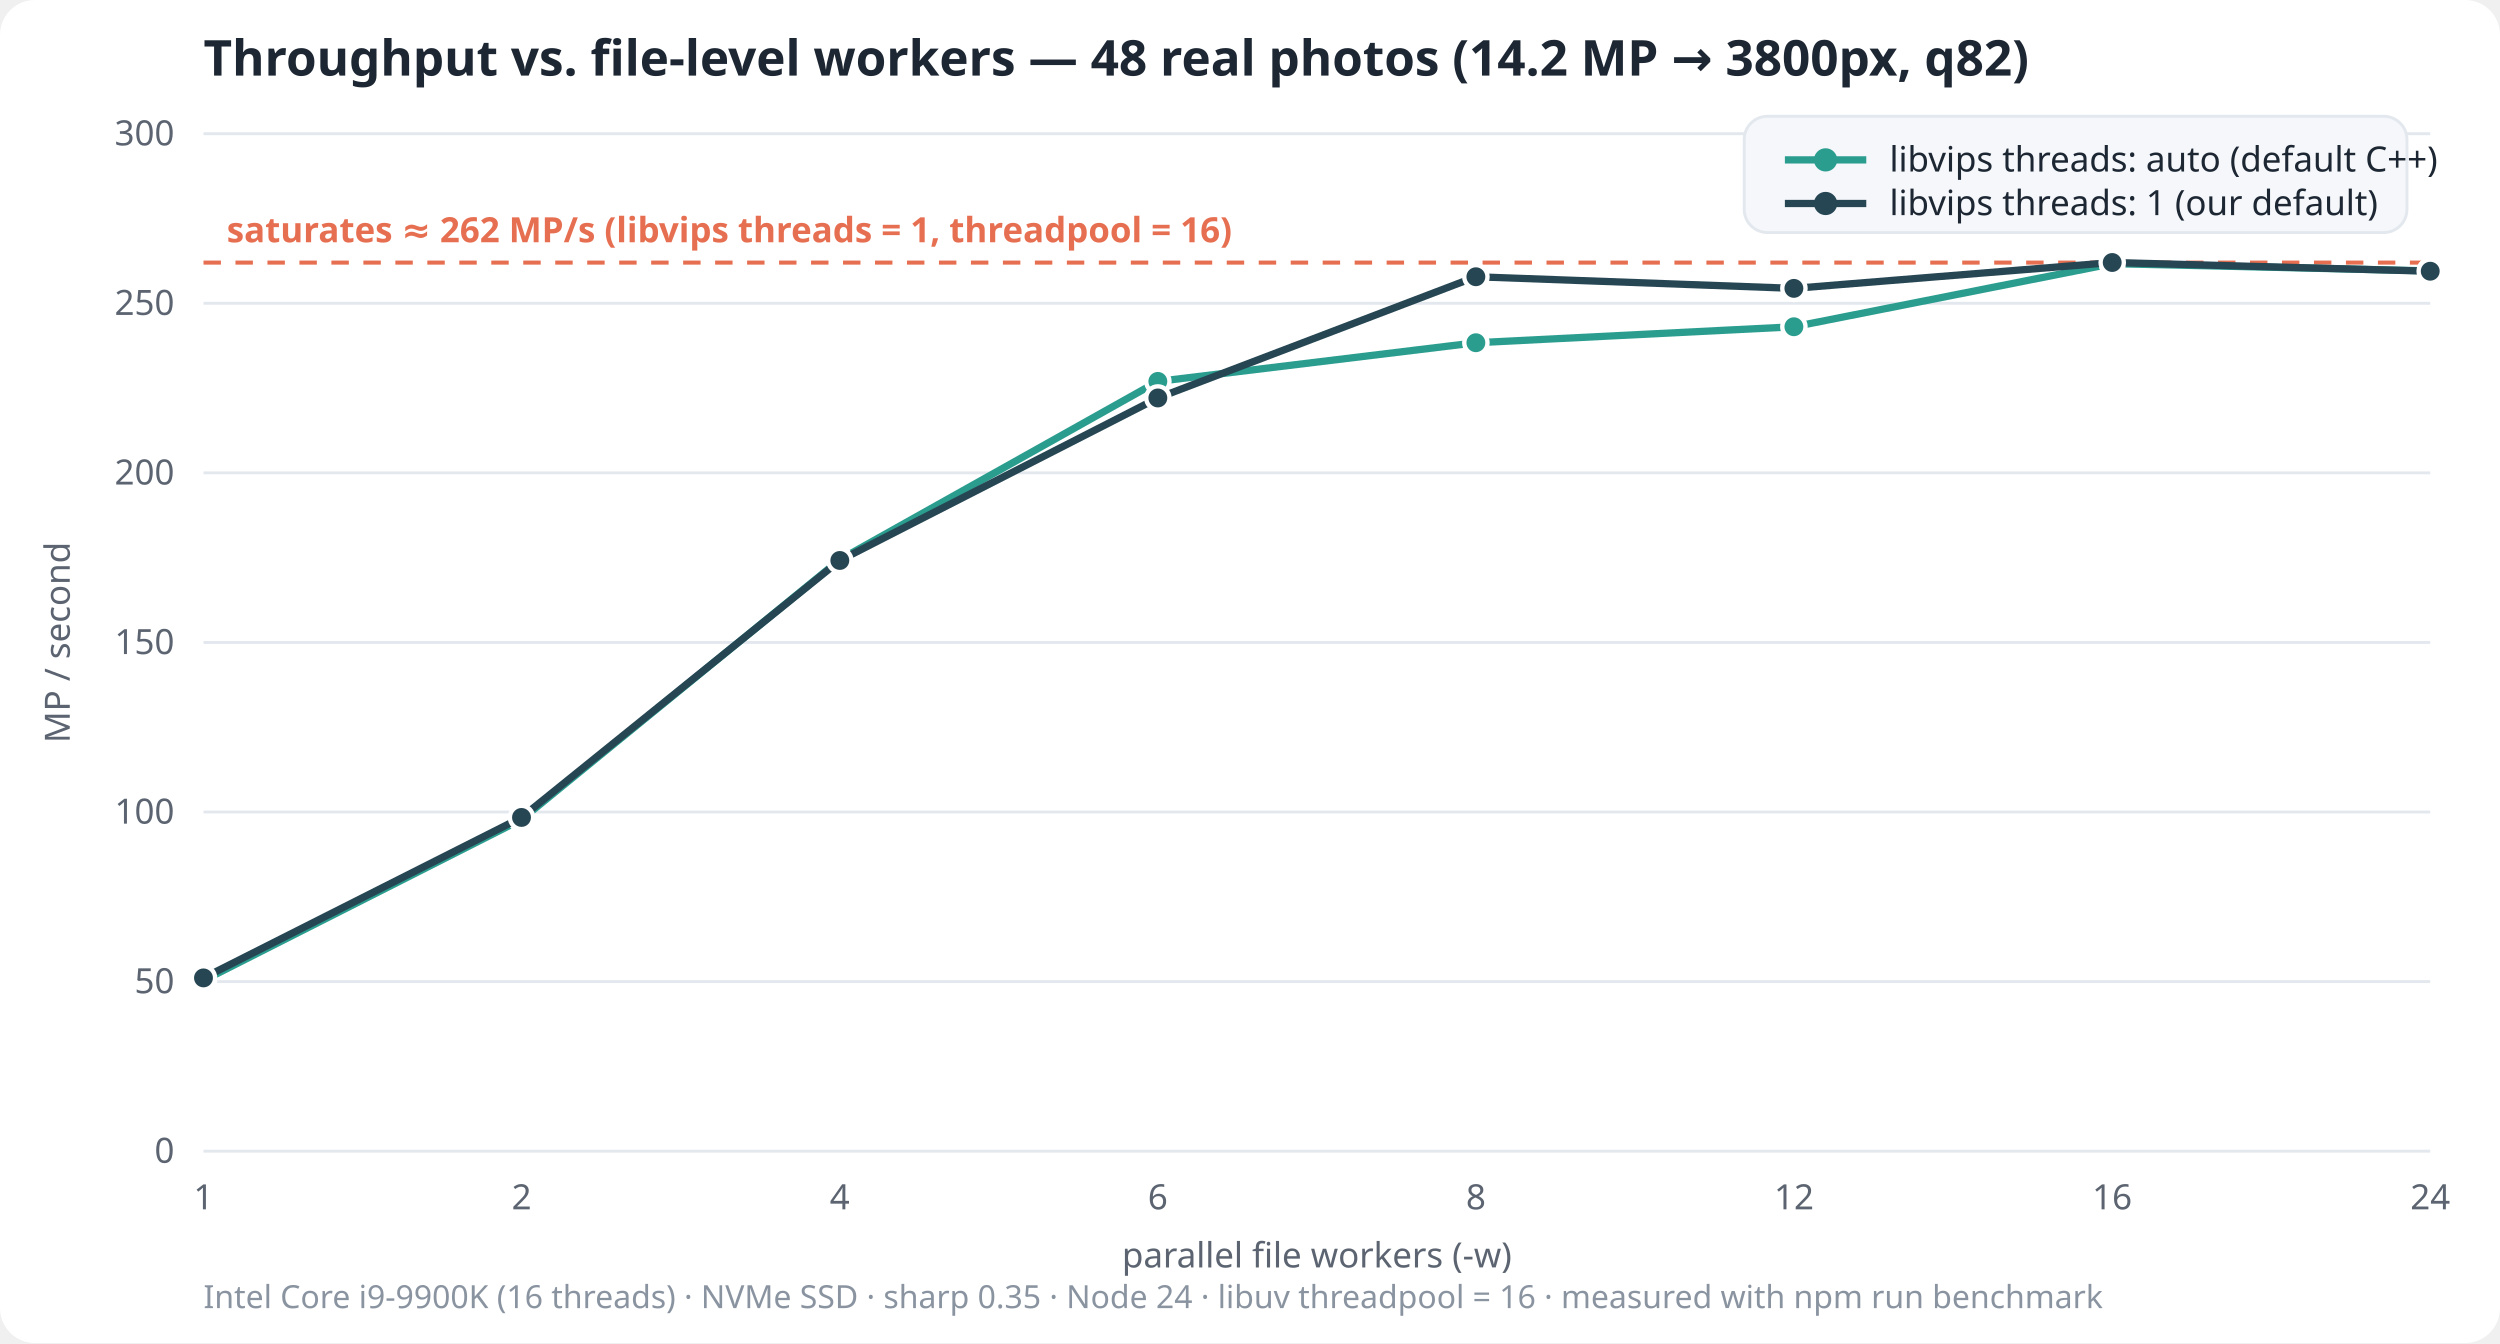
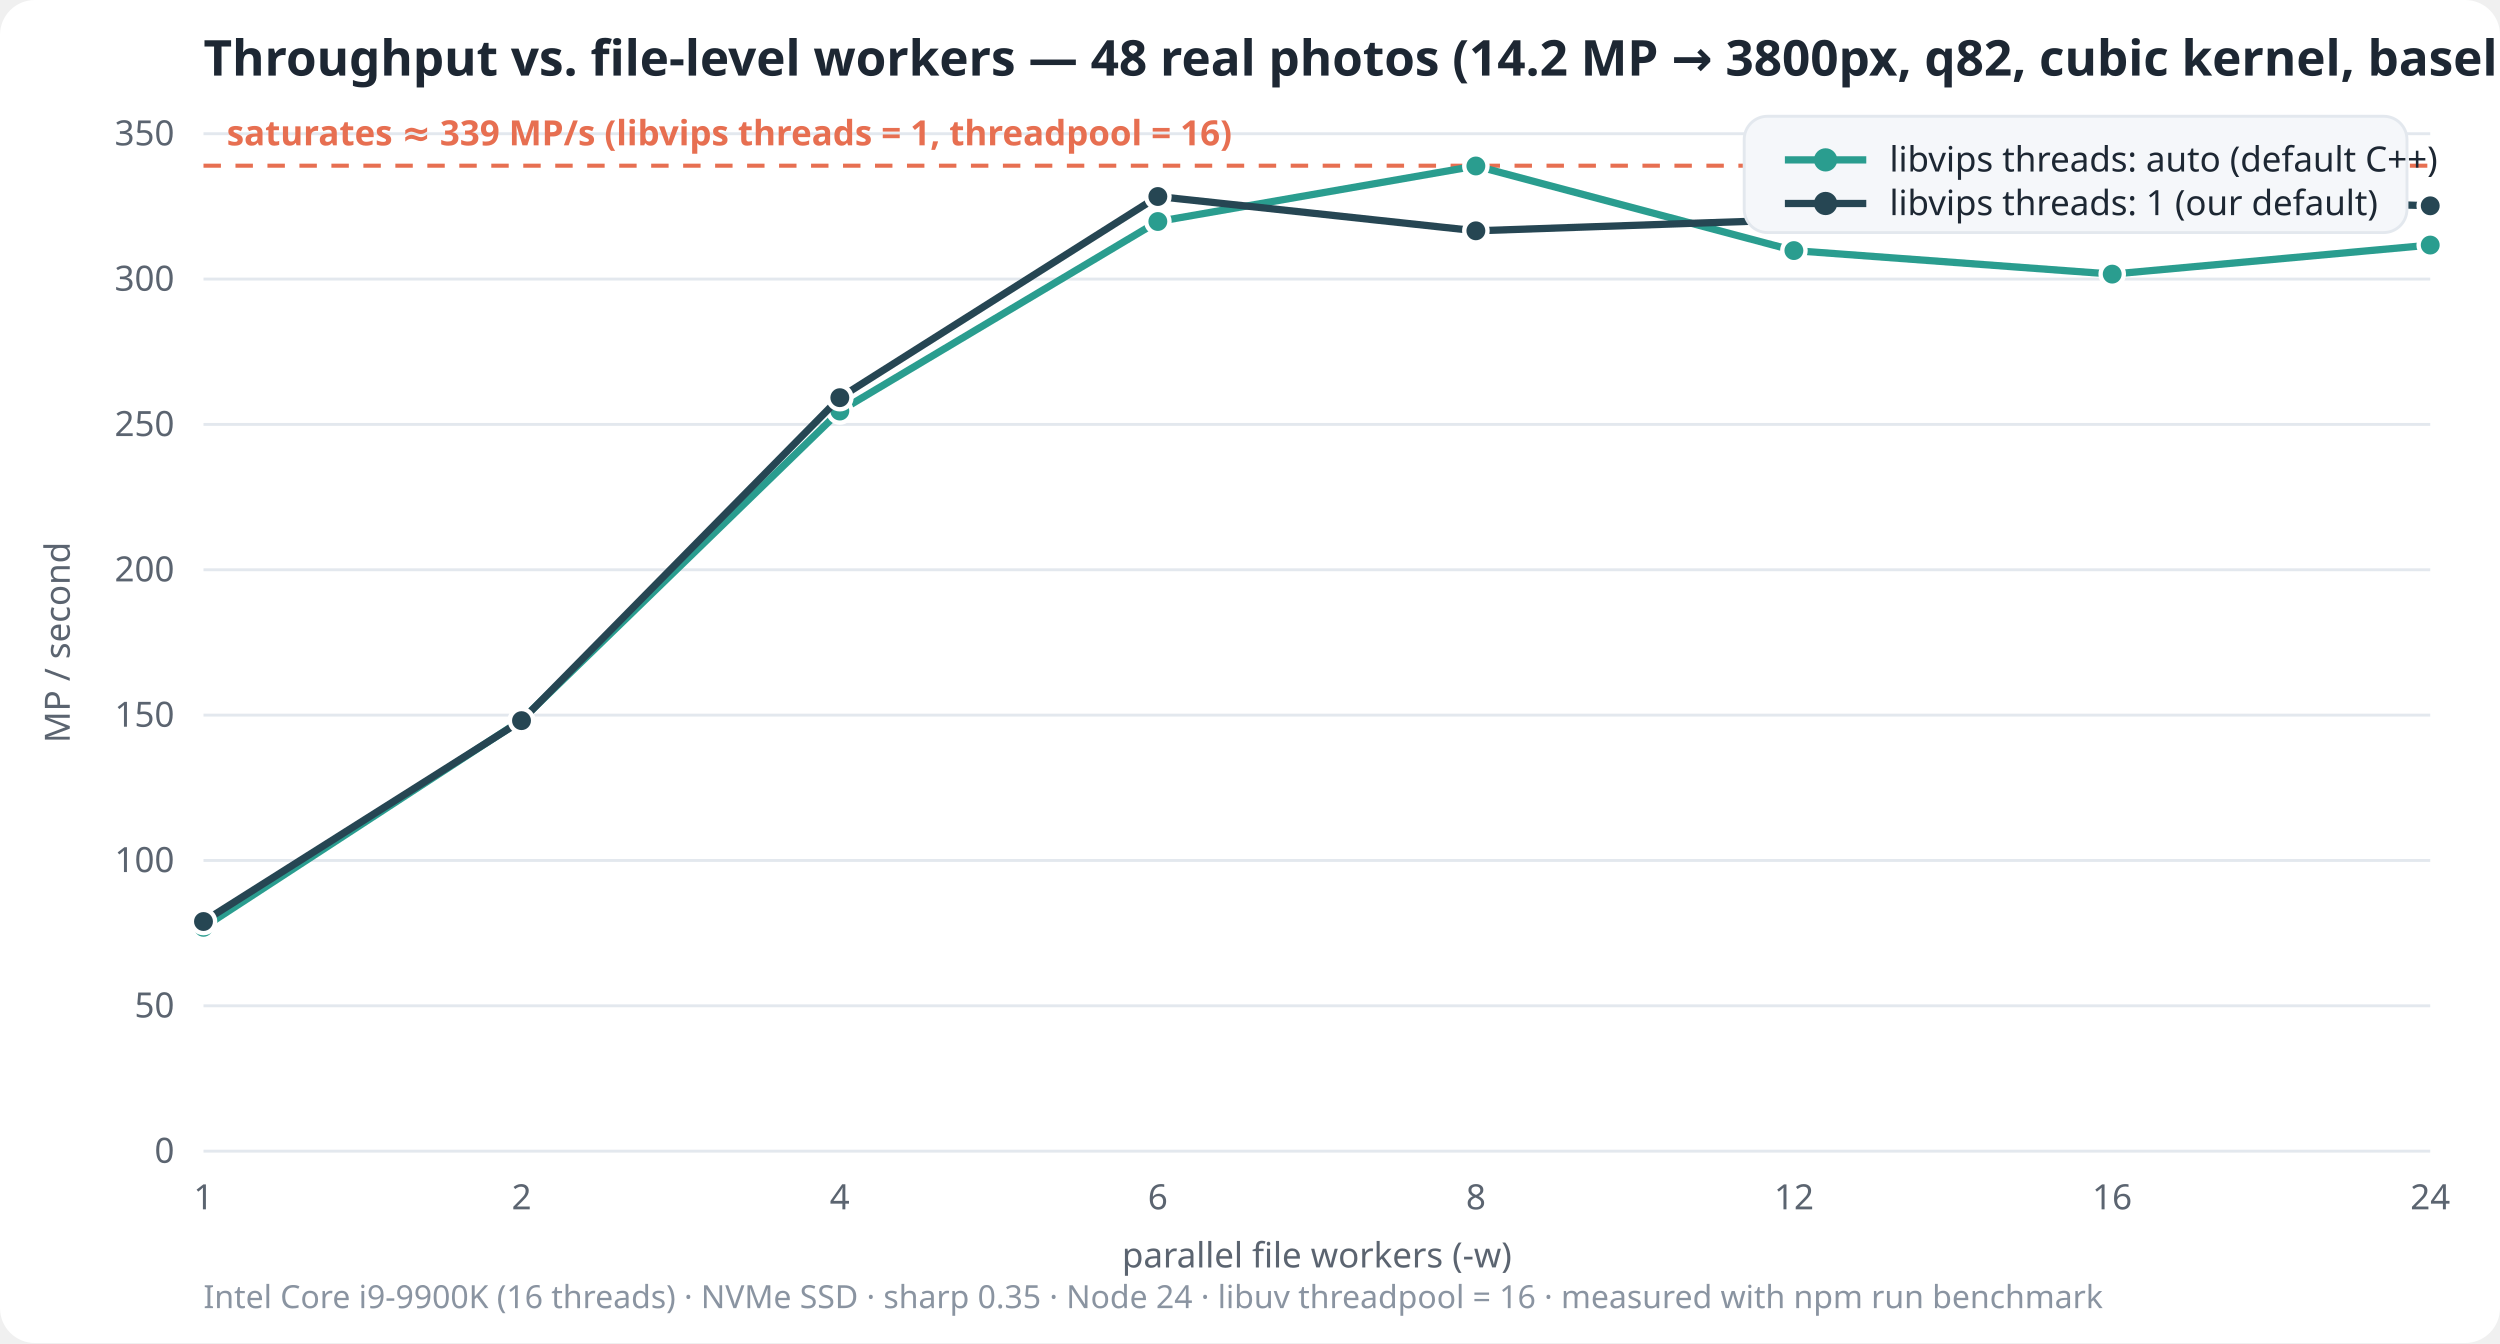
<svg xmlns="http://www.w3.org/2000/svg" width="860" height="462" viewBox="0 0 860 462" font-family="Segoe UI, system-ui, sans-serif">
  <rect width="860" height="462" rx="12" fill="#ffffff" />
-   <text x="70" y="26" font-size="17" font-weight="600" fill="#1d2733">Throughput vs. file-level workers — 48 real photos (14.2 MP → 3800px, q82)</text>
+   <text x="70" y="26" font-size="17" font-weight="600" fill="#1d2733">Throughput vs. file-level workers — 48 real photos (14.2 MP → 3800px, q82, cubic kernel, baseline JPEG)</text>
  <text x="70" y="450" font-size="11" fill="#8a94a1">Intel Core i9-9900K (16 threads) · NVMe SSD · sharp 0.35 · Node 24 · libuv threadpool = 16 · measured with npm run benchmark</text>
  <line x1="70" y1="396" x2="836" y2="396" stroke="#e3e8ee" stroke-width="1" />
  <text x="60" y="400" text-anchor="end" font-size="12" fill="#5b6470">0</text>
-   <line x1="70" y1="337.667" x2="836" y2="337.667" stroke="#e3e8ee" stroke-width="1" />
-   <text x="60" y="341.667" text-anchor="end" font-size="12" fill="#5b6470">50</text>
-   <line x1="70" y1="279.333" x2="836" y2="279.333" stroke="#e3e8ee" stroke-width="1" />
-   <text x="60" y="283.333" text-anchor="end" font-size="12" fill="#5b6470">100</text>
-   <line x1="70" y1="221" x2="836" y2="221" stroke="#e3e8ee" stroke-width="1" />
-   <text x="60" y="225" text-anchor="end" font-size="12" fill="#5b6470">150</text>
-   <line x1="70" y1="162.667" x2="836" y2="162.667" stroke="#e3e8ee" stroke-width="1" />
-   <text x="60" y="166.667" text-anchor="end" font-size="12" fill="#5b6470">200</text>
-   <line x1="70" y1="104.333" x2="836" y2="104.333" stroke="#e3e8ee" stroke-width="1" />
-   <text x="60" y="108.333" text-anchor="end" font-size="12" fill="#5b6470">250</text>
+   <line x1="70" y1="346" x2="836" y2="346" stroke="#e3e8ee" stroke-width="1" />
+   <text x="60" y="350" text-anchor="end" font-size="12" fill="#5b6470">50</text>
+   <line x1="70" y1="296" x2="836" y2="296" stroke="#e3e8ee" stroke-width="1" />
+   <text x="60" y="300" text-anchor="end" font-size="12" fill="#5b6470">100</text>
+   <line x1="70" y1="246" x2="836" y2="246" stroke="#e3e8ee" stroke-width="1" />
+   <text x="60" y="250" text-anchor="end" font-size="12" fill="#5b6470">150</text>
+   <line x1="70" y1="196" x2="836" y2="196" stroke="#e3e8ee" stroke-width="1" />
+   <text x="60" y="200" text-anchor="end" font-size="12" fill="#5b6470">200</text>
+   <line x1="70" y1="146" x2="836" y2="146" stroke="#e3e8ee" stroke-width="1" />
+   <text x="60" y="150" text-anchor="end" font-size="12" fill="#5b6470">250</text>
+   <line x1="70" y1="96" x2="836" y2="96" stroke="#e3e8ee" stroke-width="1" />
+   <text x="60" y="100" text-anchor="end" font-size="12" fill="#5b6470">300</text>
  <line x1="70" y1="46" x2="836" y2="46" stroke="#e3e8ee" stroke-width="1" />
-   <text x="60" y="50" text-anchor="end" font-size="12" fill="#5b6470">300</text>
+   <text x="60" y="50" text-anchor="end" font-size="12" fill="#5b6470">350</text>
  <text x="24" y="221" font-size="12" fill="#5b6470" transform="rotate(-90 24 221)" text-anchor="middle">MP / second</text>
  <text x="453" y="436" text-anchor="middle" font-size="12" fill="#5b6470">parallel file workers (-w)</text>
-   <line x1="70" y1="90.333" x2="836" y2="90.333" stroke="#e76f51" stroke-width="1.4" stroke-dasharray="6 5" />
-   <text x="78" y="83.333" font-size="12" fill="#e76f51" font-weight="600">saturates ≈ 262 MP/s (libvips threads = 1, threadpool = 16)</text>
-   <polyline points="70.0,337.3 179.4,281.9 288.9,192.5 398.3,131.2 507.7,117.9 617.1,112.4 726.6,90.7 836.0,93.2" fill="none" stroke="#2a9d8f" stroke-width="2.5" />
-   <circle cx="70.0" cy="337.3" r="4" fill="#2a9d8f" stroke="#fff" stroke-width="1.5" />
-   <circle cx="179.4" cy="281.9" r="4" fill="#2a9d8f" stroke="#fff" stroke-width="1.5" />
-   <circle cx="288.9" cy="192.5" r="4" fill="#2a9d8f" stroke="#fff" stroke-width="1.5" />
-   <circle cx="398.3" cy="131.2" r="4" fill="#2a9d8f" stroke="#fff" stroke-width="1.5" />
-   <circle cx="507.7" cy="117.9" r="4" fill="#2a9d8f" stroke="#fff" stroke-width="1.5" />
-   <circle cx="617.1" cy="112.4" r="4" fill="#2a9d8f" stroke="#fff" stroke-width="1.5" />
-   <circle cx="726.6" cy="90.7" r="4" fill="#2a9d8f" stroke="#fff" stroke-width="1.5" />
-   <circle cx="836.0" cy="93.2" r="4" fill="#2a9d8f" stroke="#fff" stroke-width="1.5" />
-   <polyline points="70.0,336.4 179.4,281.2 288.9,192.8 398.3,136.9 507.7,95.2 617.1,99.2 726.6,90.3 836.0,93.3" fill="none" stroke="#264653" stroke-width="2.5" />
-   <circle cx="70.0" cy="336.4" r="4" fill="#264653" stroke="#fff" stroke-width="1.5" />
-   <circle cx="179.4" cy="281.2" r="4" fill="#264653" stroke="#fff" stroke-width="1.5" />
-   <circle cx="288.9" cy="192.8" r="4" fill="#264653" stroke="#fff" stroke-width="1.5" />
-   <circle cx="398.3" cy="136.9" r="4" fill="#264653" stroke="#fff" stroke-width="1.5" />
-   <circle cx="507.7" cy="95.2" r="4" fill="#264653" stroke="#fff" stroke-width="1.5" />
-   <circle cx="617.1" cy="99.2" r="4" fill="#264653" stroke="#fff" stroke-width="1.5" />
-   <circle cx="726.6" cy="90.3" r="4" fill="#264653" stroke="#fff" stroke-width="1.5" />
-   <circle cx="836.0" cy="93.3" r="4" fill="#264653" stroke="#fff" stroke-width="1.5" />
+   <line x1="70" y1="57" x2="836" y2="57" stroke="#e76f51" stroke-width="1.4" stroke-dasharray="6 5" />
+   <text x="78" y="50" font-size="12" fill="#e76f51" font-weight="600">saturates ≈ 339 MP/s (libvips threads = 1, threadpool = 16)</text>
+   <polyline points="70.0,319.0 179.4,247.7 288.9,141.4 398.3,76.2 507.7,57.1 617.1,86.2 726.6,94.3 836.0,84.3" fill="none" stroke="#2a9d8f" stroke-width="2.5" />
+   <circle cx="70.0" cy="319.0" r="4" fill="#2a9d8f" stroke="#fff" stroke-width="1.5" />
+   <circle cx="179.4" cy="247.7" r="4" fill="#2a9d8f" stroke="#fff" stroke-width="1.5" />
+   <circle cx="288.9" cy="141.4" r="4" fill="#2a9d8f" stroke="#fff" stroke-width="1.5" />
+   <circle cx="398.3" cy="76.2" r="4" fill="#2a9d8f" stroke="#fff" stroke-width="1.5" />
+   <circle cx="507.7" cy="57.1" r="4" fill="#2a9d8f" stroke="#fff" stroke-width="1.5" />
+   <circle cx="617.1" cy="86.2" r="4" fill="#2a9d8f" stroke="#fff" stroke-width="1.5" />
+   <circle cx="726.6" cy="94.3" r="4" fill="#2a9d8f" stroke="#fff" stroke-width="1.5" />
+   <circle cx="836.0" cy="84.3" r="4" fill="#2a9d8f" stroke="#fff" stroke-width="1.5" />
+   <polyline points="70.0,317.0 179.4,247.9 288.9,136.8 398.3,67.6 507.7,79.4 617.1,75.6 726.6,67.3 836.0,70.8" fill="none" stroke="#264653" stroke-width="2.5" />
+   <circle cx="70.0" cy="317.0" r="4" fill="#264653" stroke="#fff" stroke-width="1.5" />
+   <circle cx="179.4" cy="247.9" r="4" fill="#264653" stroke="#fff" stroke-width="1.5" />
+   <circle cx="288.9" cy="136.8" r="4" fill="#264653" stroke="#fff" stroke-width="1.5" />
+   <circle cx="398.3" cy="67.6" r="4" fill="#264653" stroke="#fff" stroke-width="1.5" />
+   <circle cx="507.7" cy="79.4" r="4" fill="#264653" stroke="#fff" stroke-width="1.5" />
+   <circle cx="617.1" cy="75.6" r="4" fill="#264653" stroke="#fff" stroke-width="1.5" />
+   <circle cx="726.6" cy="67.3" r="4" fill="#264653" stroke="#fff" stroke-width="1.5" />
+   <circle cx="836.0" cy="70.8" r="4" fill="#264653" stroke="#fff" stroke-width="1.5" />
  <g transform="translate(600, 40)">
    <rect width="228" height="40" rx="8" fill="#f5f7fa" stroke="#e3e8ee" />
    <line x1="14" y1="15" x2="42" y2="15" stroke="#2a9d8f" stroke-width="2.5" />
    <circle cx="28" cy="15" r="4" fill="#2a9d8f" />
    <text x="50" y="19" font-size="12" fill="#1d2733">libvips threads: auto (default C++)</text>
    <line x1="14" y1="30" x2="42" y2="30" stroke="#264653" stroke-width="2.5" />
    <circle cx="28" cy="30" r="4" fill="#264653" />
    <text x="50" y="34" font-size="12" fill="#1d2733">libvips threads: 1 (our default)</text>
  </g>
  <text x="70" y="416" text-anchor="middle" font-size="12" fill="#5b6470">1</text>
  <text x="179.429" y="416" text-anchor="middle" font-size="12" fill="#5b6470">2</text>
  <text x="288.857" y="416" text-anchor="middle" font-size="12" fill="#5b6470">4</text>
  <text x="398.286" y="416" text-anchor="middle" font-size="12" fill="#5b6470">6</text>
  <text x="507.714" y="416" text-anchor="middle" font-size="12" fill="#5b6470">8</text>
  <text x="617.143" y="416" text-anchor="middle" font-size="12" fill="#5b6470">12</text>
  <text x="726.571" y="416" text-anchor="middle" font-size="12" fill="#5b6470">16</text>
  <text x="836" y="416" text-anchor="middle" font-size="12" fill="#5b6470">24</text>
</svg>
